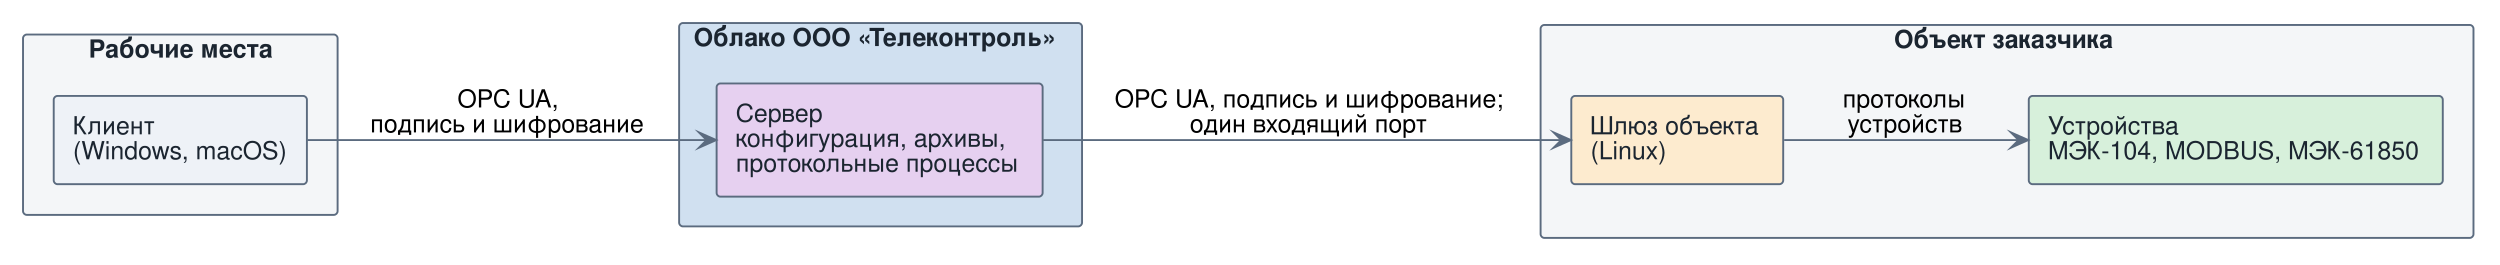
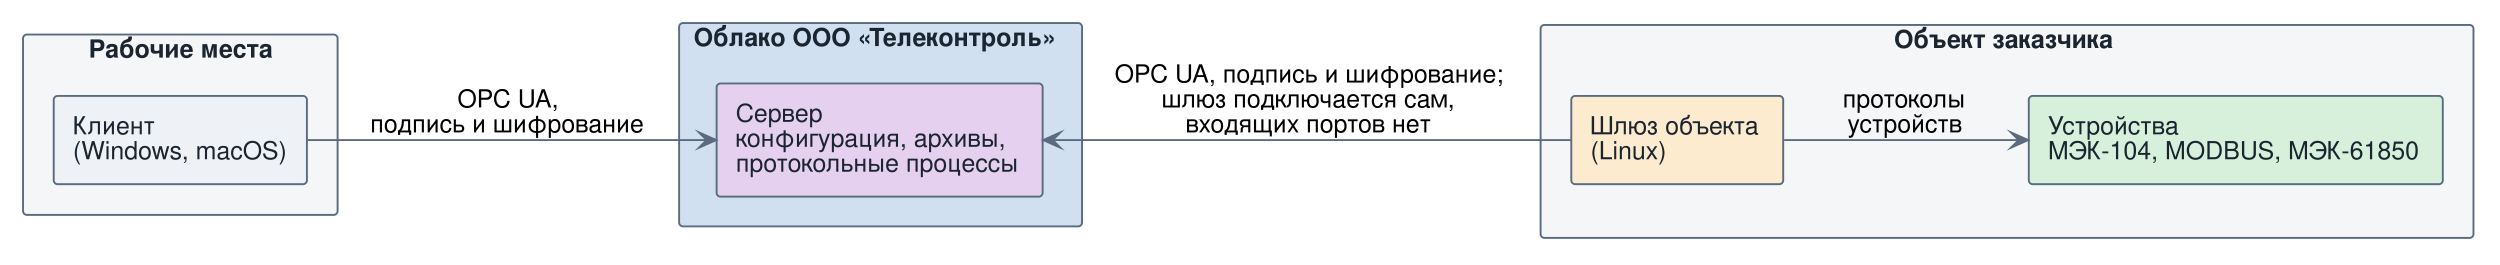
<svg xmlns="http://www.w3.org/2000/svg" contentStyleType="text/css" data-diagram-type="DESCRIPTION" height="138px" preserveAspectRatio="none" style="width:1303px;height:138px;background:#FFFFFF;" version="1.1" viewBox="0 0 1303 138" width="1303px" zoomAndPan="magnify">
  <defs />
  <g>
    <g class="cluster" data-qualified-name="ws" data-source-line="5" id="ent0001">
      <rect fill="#F4F6F8" height="94" rx="2" ry="2" style="stroke:#5B6B7F;stroke-width:1;" width="163.96" x="12" y="18" />
      <text fill="#1B2530" font-family="Helvetica" font-size="13" font-weight="700" lengthAdjust="spacing" textLength="95.386" x="46.287" y="30.01">Рабочие места</text>
    </g>
    <g class="cluster" data-qualified-name="cloud" data-source-line="9" id="ent0003">
      <rect fill="#D0E0F0" height="106" rx="2" ry="2" style="stroke:#5B6B7F;stroke-width:1;" width="210" x="353.96" y="12" />
      <text fill="#1B2530" font-family="Helvetica" font-size="13" font-weight="700" lengthAdjust="spacing" textLength="194.797" x="361.562" y="24.01">Облако ООО «Телеконтроль»</text>
    </g>
    <g class="cluster" data-qualified-name="site" data-source-line="13" id="ent0005">
      <rect fill="#F4F6F8" height="111" rx="2" ry="2" style="stroke:#5B6B7F;stroke-width:1;" width="486.22" x="802.96" y="13" />
      <text fill="#1B2530" font-family="Helvetica" font-size="13" font-weight="700" lengthAdjust="spacing" textLength="117.749" x="987.196" y="25.01">Объект заказчика</text>
    </g>
    <g class="entity" data-qualified-name="ws.c1" data-source-line="6" id="ent0002">
      <rect fill="#EEF2F7" height="46" rx="2" ry="2" style="stroke:#5B6B7F;stroke-width:1;" width="131.96" x="28" y="50" />
      <text fill="#1B2530" font-family="Helvetica" font-size="13" lengthAdjust="spacing" textLength="44.681" x="38" y="70.01">Клиент</text>
      <text fill="#1B2530" font-family="Helvetica" font-size="13" lengthAdjust="spacing" textLength="111.96" x="38" y="83.01">(Windows, macOS)</text>
    </g>
    <g class="entity" data-qualified-name="cloud.srv" data-source-line="10" id="ent0004">
      <rect fill="#E6D0F0" height="59" rx="2" ry="2" style="stroke:#5B6B7F;stroke-width:1;" width="169.919" x="373.5" y="43.5" />
      <text fill="#1B2530" font-family="Helvetica" font-size="13" lengthAdjust="spacing" textLength="45.43" x="383.5" y="63.51">Сервер</text>
      <text fill="#1B2530" font-family="Helvetica" font-size="13" lengthAdjust="spacing" textLength="144.333" x="383.5" y="76.51">конфигурация, архивы,</text>
      <text fill="#1B2530" font-family="Helvetica" font-size="13" lengthAdjust="spacing" textLength="149.919" x="383.5" y="89.51">протокольные процессы</text>
    </g>
    <g class="entity" data-qualified-name="site.gw" data-source-line="14" id="ent0006">
      <rect fill="#FDEBCF" height="46" rx="2" ry="2" style="stroke:#5B6B7F;stroke-width:1;" width="110.441" x="818.96" y="50" />
      <text fill="#1B2530" font-family="Helvetica" font-size="13" lengthAdjust="spacing" textLength="90.441" x="828.96" y="70.01">Шлюз объекта</text>
      <text fill="#1B2530" font-family="Helvetica" font-size="13" lengthAdjust="spacing" textLength="39.736" x="828.96" y="83.01">(Linux)</text>
    </g>
    <g class="entity" data-qualified-name="site.dev" data-source-line="15" id="ent0007">
      <rect fill="#D7F0DB" height="46" rx="2" ry="2" style="stroke:#5B6B7F;stroke-width:1;" width="215.781" x="1057.4" y="50" />
      <text fill="#1B2530" font-family="Helvetica" font-size="13" lengthAdjust="spacing" textLength="71.068" x="1067.4" y="70.01">Устройства</text>
      <text fill="#1B2530" font-family="Helvetica" font-size="13" lengthAdjust="spacing" textLength="195.781" x="1067.4" y="83.01">МЭК-104, MODBUS, МЭК-61850</text>
    </g>
    <g class="link" data-entity-1="ent0002" data-entity-2="ent0004" data-link-type="dependency" data-source-line="18" id="lnk8">
      <path d="M160.2,73 C219.82,73 303.34,73 368.28,73" fill="none" id="c1-to-srv" style="stroke:#5B6B7F;stroke-width:1;" />
      <polygon fill="#5B6B7F" points="373.28,73,364.28,69,368.28,73,364.28,77,373.28,73" style="stroke:#5B6B7F;stroke-width:1;stroke-linejoin:miter;stroke-miterlimit:10;" />
      <text fill="#000000" font-family="Helvetica" font-size="13" lengthAdjust="spacing" textLength="53.454" x="238.397" y="56.01">OPC UA,</text>
      <text fill="#000000" font-family="Helvetica" font-size="13" lengthAdjust="spacing" textLength="144.327" x="192.96" y="69.01">подпись и шифрование</text>
    </g>
    <g class="link" data-entity-1="ent0004" data-entity-2="ent0006" data-link-type="dependency" data-source-line="19" id="lnk9">
-       <path d="M543.68,73 C625.9,73 743.57,73 813.73,73" fill="none" id="srv-to-gw" style="stroke:#5B6B7F;stroke-width:1;" />
-       <polygon fill="#5B6B7F" points="818.73,73,809.73,69,813.73,73,809.73,77,818.73,73" style="stroke:#5B6B7F;stroke-width:1;stroke-linejoin:miter;stroke-miterlimit:10;" />
-       <text fill="#000000" font-family="Helvetica" font-size="13" lengthAdjust="spacing" textLength="205.004" x="580.96" y="56.01">OPC UA, подпись и шифрование;</text>
-       <text fill="#000000" font-family="Helvetica" font-size="13" lengthAdjust="spacing" textLength="126.794" x="620.065" y="69.01">один входящий порт</text>
+       <path d="M548.68,73 C630.9,73 748.57,73 818.73,73" fill="none" id="srv-backto-gw" style="stroke:#5B6B7F;stroke-width:1;" />
+       <polygon fill="#5B6B7F" points="543.68,73,552.68,77,548.68,73,552.68,69,543.68,73" style="stroke:#5B6B7F;stroke-width:1;stroke-linejoin:miter;stroke-miterlimit:10;" />
+       <text fill="#000000" font-family="Helvetica" font-size="13" lengthAdjust="spacing" textLength="205.004" x="580.96" y="43.01">OPC UA, подпись и шифрование;</text>
+       <text fill="#000000" font-family="Helvetica" font-size="13" lengthAdjust="spacing" textLength="156.159" x="605.383" y="56.01">шлюз подключается сам,</text>
+       <text fill="#000000" font-family="Helvetica" font-size="13" lengthAdjust="spacing" textLength="131.098" x="617.913" y="69.01">входящих портов нет</text>
    </g>
    <g class="link" data-entity-1="ent0006" data-entity-2="ent0007" data-link-type="dependency" data-source-line="20" id="lnk10">
      <path d="M929.9,73 C965.75,73 1008.82,73 1052.09,73" fill="none" id="gw-to-dev" style="stroke:#5B6B7F;stroke-width:1;" />
      <polygon fill="#5B6B7F" points="1057.09,73,1048.09,69,1052.09,73,1048.09,77,1057.09,73" style="stroke:#5B6B7F;stroke-width:1;stroke-linejoin:miter;stroke-miterlimit:10;" />
      <text fill="#000000" font-family="Helvetica" font-size="13" lengthAdjust="spacing" textLength="66.625" x="960.4" y="56.01">протоколы</text>
      <text fill="#000000" font-family="Helvetica" font-size="13" lengthAdjust="spacing" textLength="61.667" x="962.879" y="69.01">устройств</text>
    </g>
  </g>
</svg>
